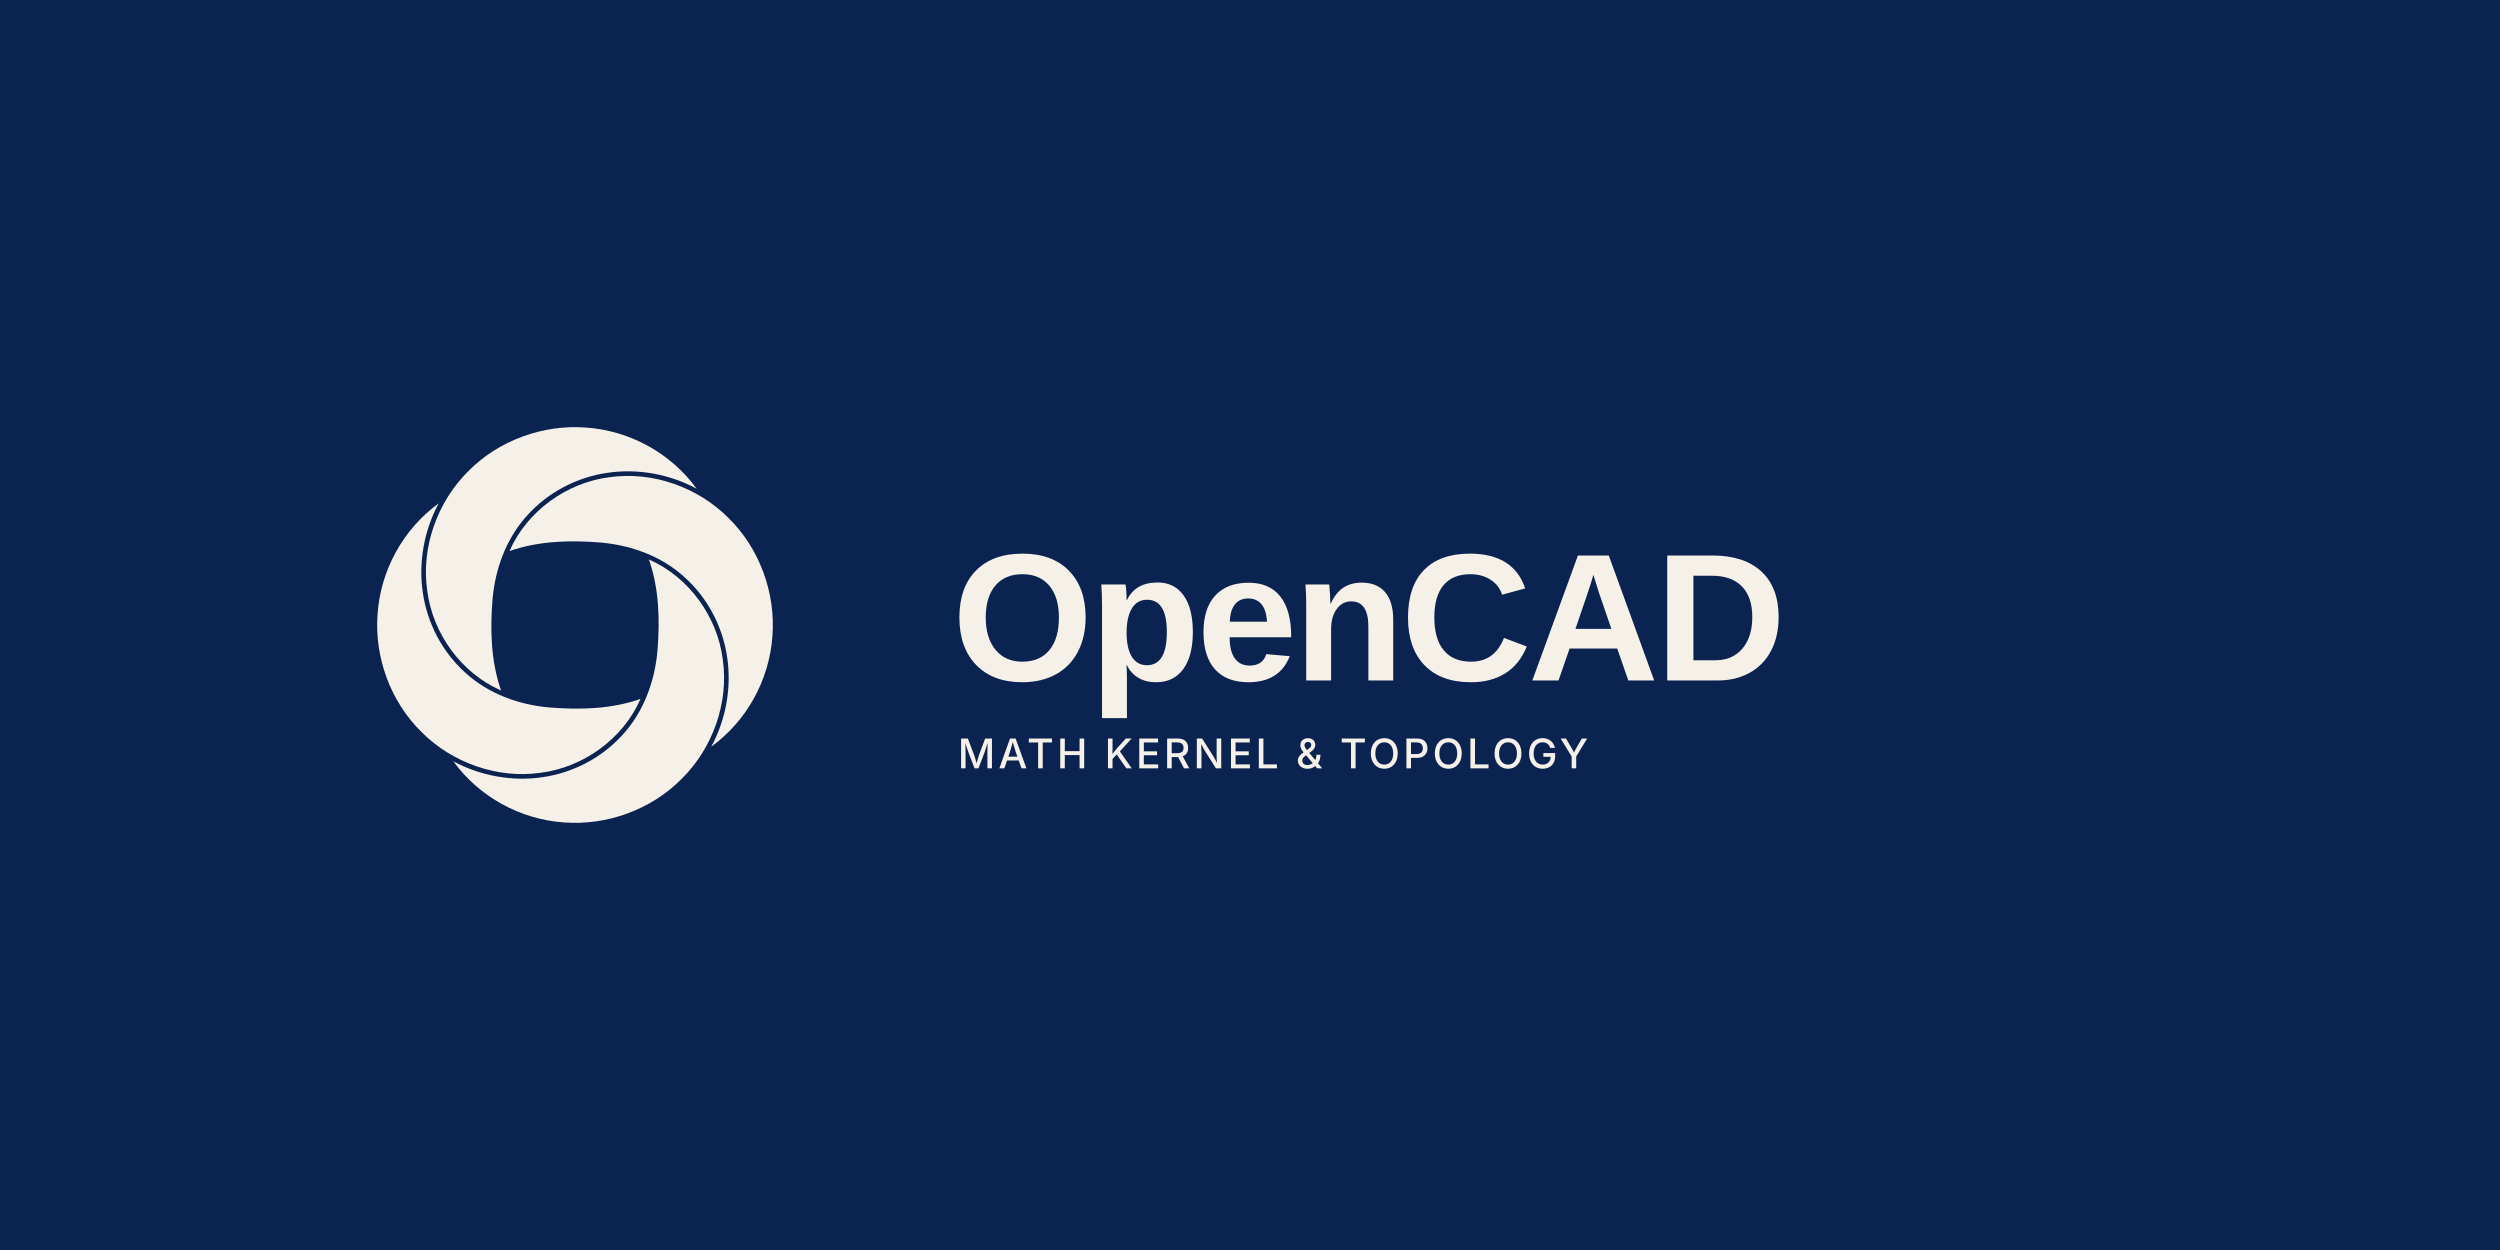
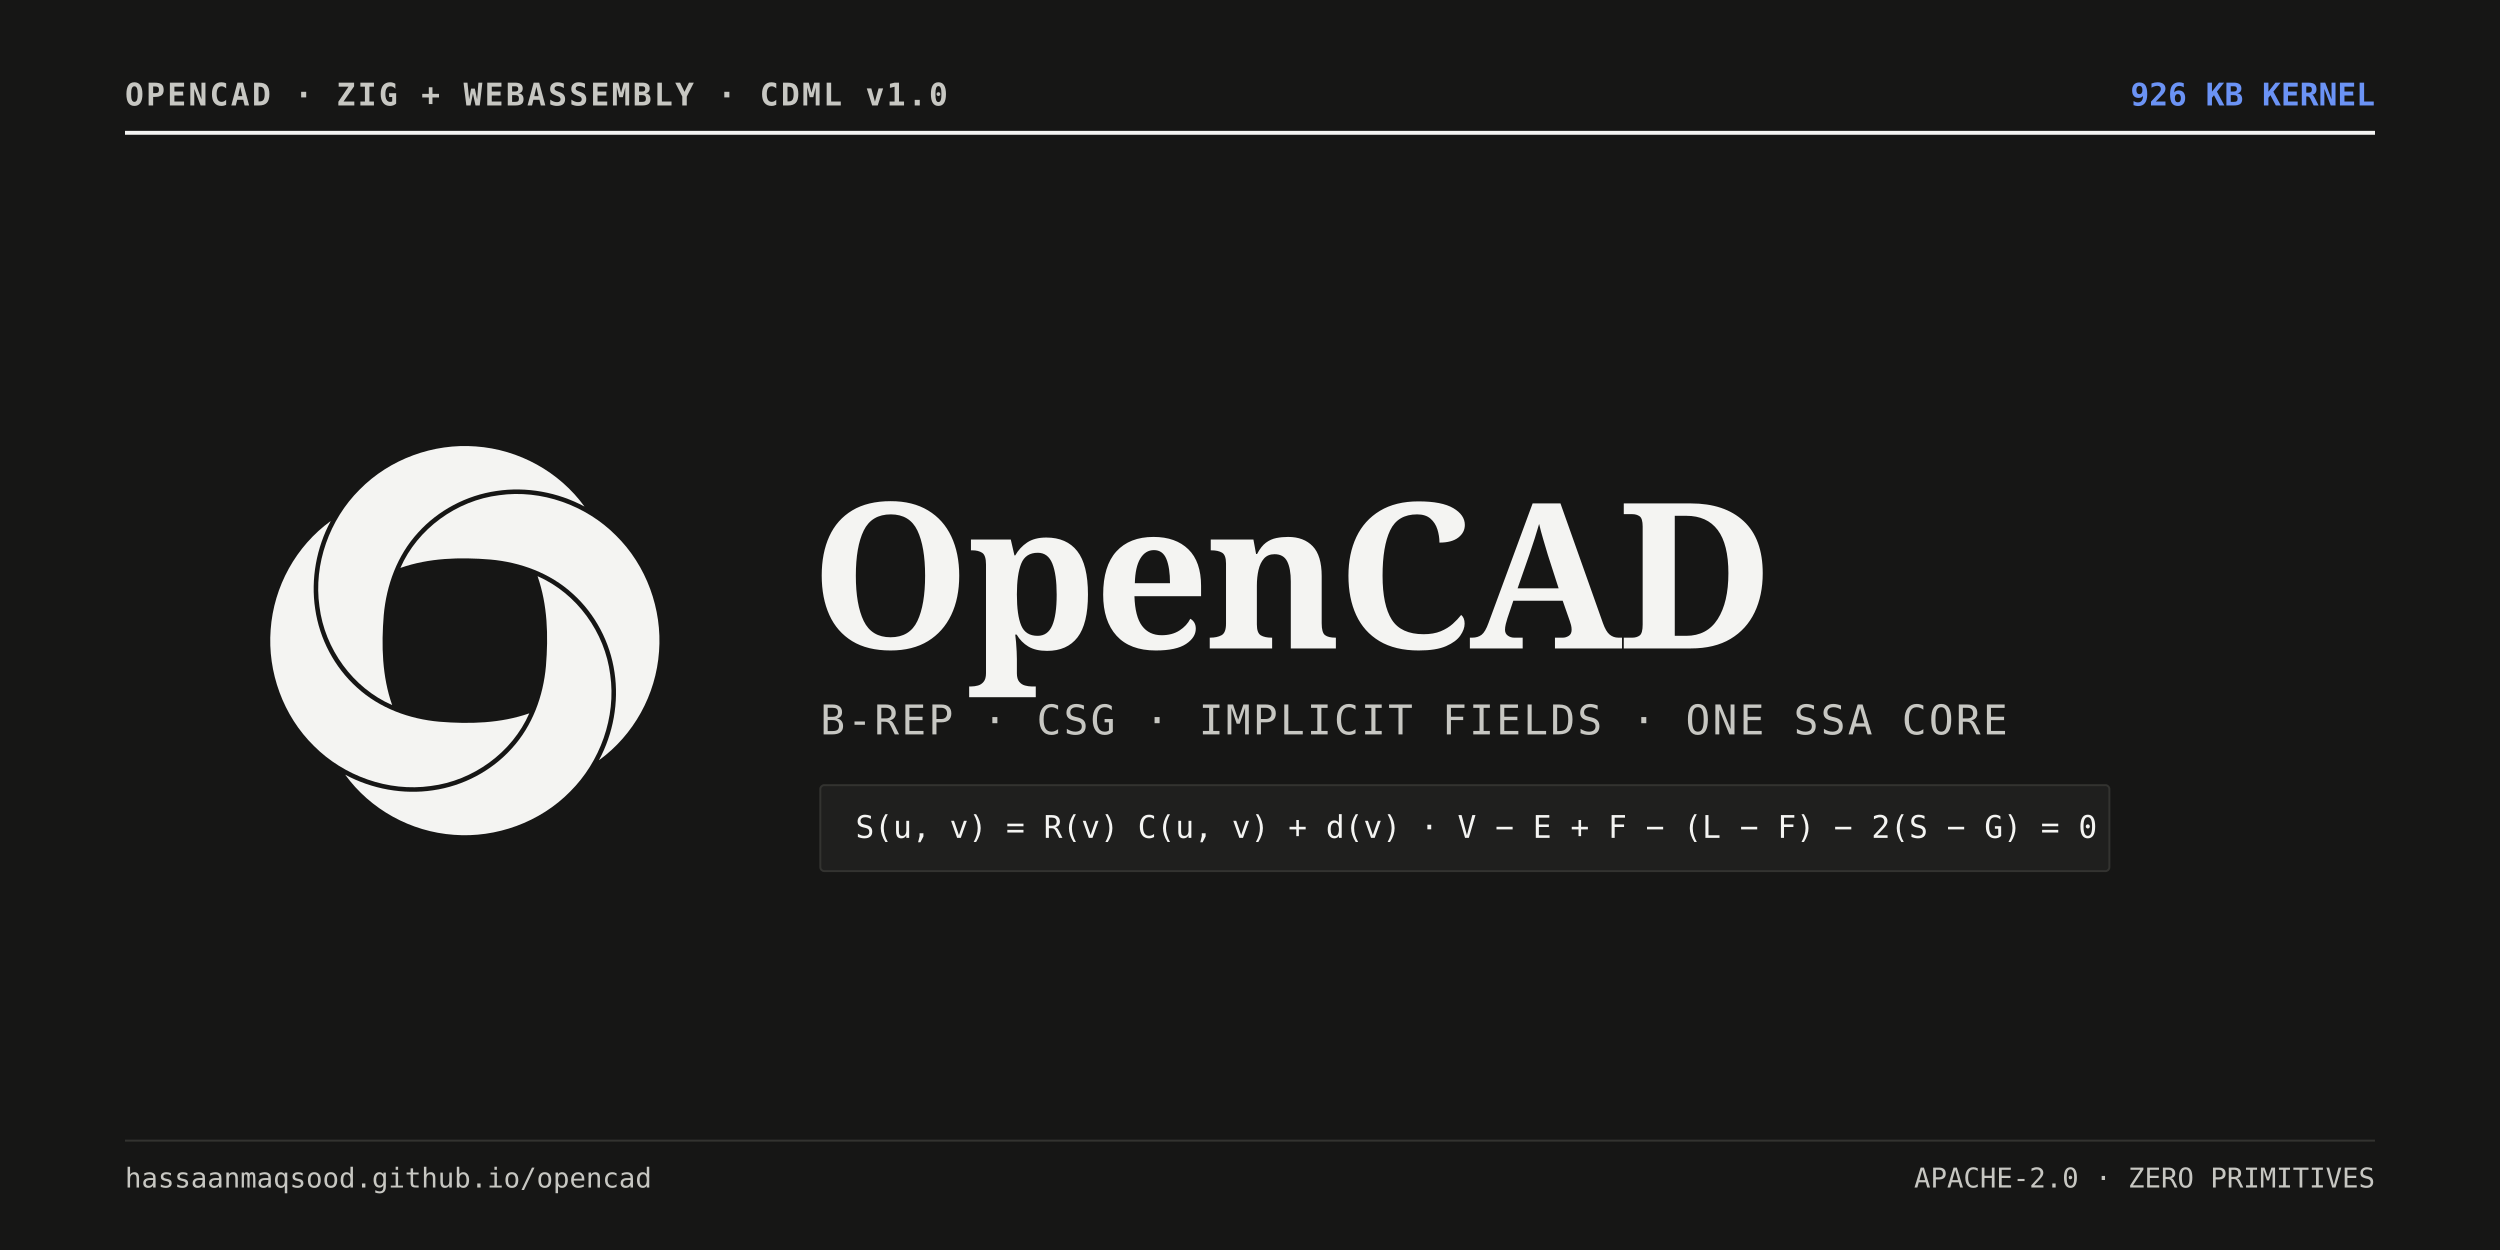
<svg xmlns="http://www.w3.org/2000/svg" width="1280" height="640" viewBox="0 0 1280 640" fill="none">
-   <rect width="1280" height="640" fill="#0A2351" />
-   <g transform="translate(294.4, 320.0) scale(0.488) translate(-420, -492)">
-     <path d="M563.007 619.631C600.066 592.791 623.926 549.741 627.141 503.606C630.591 458.728 613.885 411.863 580.951 379.622C549.216 347.738 501.76 330.45 456.395 336.919C411.31 342.488 369.573 372.525 351.254 414.45C381.957 403.697 414.826 402.872 447.17 405.497C479.045 408.319 510.948 419.831 535.154 442.041C558.976 463.435 575.045 493.706 579.657 525.966C584.429 557.569 578.335 591.291 563.007 619.631Z" fill="#F5F0E8" />
-     <path d="M292.368 635.006C319.209 672.065 362.259 695.925 408.393 699.14C453.271 702.59 500.137 685.884 532.378 652.95C564.262 621.215 581.549 573.759 575.081 528.394C569.512 483.309 539.474 441.572 497.549 423.253C508.303 453.956 509.128 486.825 506.503 519.169C503.681 551.044 492.168 582.947 469.959 607.153C448.565 630.975 418.293 647.044 386.034 651.656C354.431 656.428 320.709 650.334 292.368 635.006Z" fill="#F5F0E8" />
-     <path d="M276.993 364.369C239.934 391.209 216.074 434.259 212.859 480.394C209.409 525.272 226.115 572.137 259.049 604.378C290.784 636.262 338.24 653.55 383.605 647.081C428.69 641.512 470.427 611.475 488.746 569.55C458.043 580.303 425.174 581.128 392.83 578.503C360.955 575.681 329.052 564.169 304.846 541.959C281.024 520.565 264.955 490.294 260.343 458.034C255.571 426.431 261.665 392.709 276.993 364.369Z" fill="#F5F0E8" />
-     <path d="M547.632 348.994C520.791 311.935 477.741 288.075 431.607 284.86C386.729 281.41 339.863 298.116 307.622 331.05C275.738 362.785 258.451 410.241 264.919 455.606C270.488 500.691 300.526 542.428 342.451 560.747C331.697 530.044 330.872 497.175 333.497 464.831C336.319 432.956 347.832 401.053 370.041 376.847C391.435 353.025 421.707 336.956 453.966 332.344C485.569 327.572 519.291 333.666 547.632 348.994Z" fill="#F5F0E8" />
+   <rect width="1280" height="640" fill="#161615" />
+   <line x1="64" y1="68" x2="1216" y2="68" stroke="#F4F4F2" stroke-width="2" />
+   <text x="64" y="54" fill="#C7C7C2" font-family="'IBM Plex Mono', ui-monospace, monospace" font-size="16" font-weight="600" letter-spacing="1.2">OPENCAD · ZIG + WEBASSEMBLY · CDML v1.0</text>
+   <text x="1216" y="54" text-anchor="end" fill="#6B93F5" font-family="'IBM Plex Mono', ui-monospace, monospace" font-size="16" font-weight="600">926 KB KERNEL</text>
+   <g transform="translate(238, 328) scale(0.48) translate(-420, -492)">
+     <path d="M563.007 619.631C600.066 592.791 623.926 549.741 627.141 503.606C630.591 458.728 613.885 411.863 580.951 379.622C549.216 347.738 501.76 330.45 456.395 336.919C411.31 342.488 369.573 372.525 351.254 414.45C381.957 403.697 414.826 402.872 447.17 405.497C479.045 408.319 510.948 419.831 535.154 442.041C558.976 463.435 575.045 493.706 579.657 525.966C584.429 557.569 578.335 591.291 563.007 619.631Z" fill="#F4F4F2" />
+     <path d="M292.368 635.006C319.209 672.065 362.259 695.925 408.393 699.14C453.271 702.59 500.137 685.884 532.378 652.95C564.262 621.215 581.549 573.759 575.081 528.394C569.512 483.309 539.474 441.572 497.549 423.253C508.303 453.956 509.128 486.825 506.503 519.169C503.681 551.044 492.168 582.947 469.959 607.153C448.565 630.975 418.293 647.044 386.034 651.656C354.431 656.428 320.709 650.334 292.368 635.006Z" fill="#F4F4F2" />
+     <path d="M276.993 364.369C239.934 391.209 216.074 434.259 212.859 480.394C209.409 525.272 226.115 572.137 259.049 604.378C290.784 636.262 338.24 653.55 383.605 647.081C428.69 641.512 470.427 611.475 488.746 569.55C458.043 580.303 425.174 581.128 392.83 578.503C360.955 575.681 329.052 564.169 304.846 541.959C281.024 520.565 264.955 490.294 260.343 458.034C255.571 426.431 261.665 392.709 276.993 364.369Z" fill="#F4F4F2" />
+     <path d="M547.632 348.994C520.791 311.935 477.741 288.075 431.607 284.86C386.729 281.41 339.863 298.116 307.622 331.05C275.738 362.785 258.451 410.241 264.919 455.606C270.488 500.691 300.526 542.428 342.451 560.747C331.697 530.044 330.872 497.175 333.497 464.831C336.319 432.956 347.832 401.053 370.041 376.847C391.435 353.025 421.707 336.956 453.966 332.344C485.569 327.572 519.291 333.666 547.632 348.994Z" fill="#F4F4F2" />
  </g>
-   <text x="487.4" y="348.4" fill="#F5F0E8" font-family="'Arial Black', Arial, sans-serif" font-weight="900" font-size="93" letter-spacing="-2">OpenCAD</text>
-   <text x="490.4" y="393.4" fill="#F5F0E8" font-family="system-ui, -apple-system, sans-serif" font-weight="500" font-size="21" letter-spacing="1.6">MATH KERNEL &amp; TOPOLOGY</text>
+   <text x="415" y="332" fill="#F4F4F2" font-family="'STIX Two Text', Georgia, serif" font-weight="700" font-size="104" letter-spacing="-2">OpenCAD</text>
+   <text x="420" y="376" fill="#C7C7C2" font-family="'IBM Plex Mono', ui-monospace, monospace" font-weight="500" font-size="21" letter-spacing="1.2">B-REP · CSG · IMPLICIT FIELDS · ONE SSA CORE</text>
+   <rect x="420" y="402" width="660" height="44" rx="2" fill="#1F1F1E" stroke="#333330" stroke-width="1" />
+   <text x="438" y="429" fill="#F4F4F2" font-family="'IBM Plex Mono', ui-monospace, monospace" font-size="16">S(u, v) = R(v) C(u, v) + d(v)   ·   V − E + F − (L − F) − 2(S − G) = 0</text>
+   <line x1="64" y1="584" x2="1216" y2="584" stroke="#333330" stroke-width="1" />
+   <text x="64" y="608" fill="#C7C7C2" font-family="'IBM Plex Mono', ui-monospace, monospace" font-size="14">hassaanmaqsood.github.io/opencad</text>
+   <text x="1216" y="608" text-anchor="end" fill="#C7C7C2" font-family="'IBM Plex Mono', ui-monospace, monospace" font-size="14">APACHE-2.0 · ZERO PRIMITIVES</text>
</svg>
